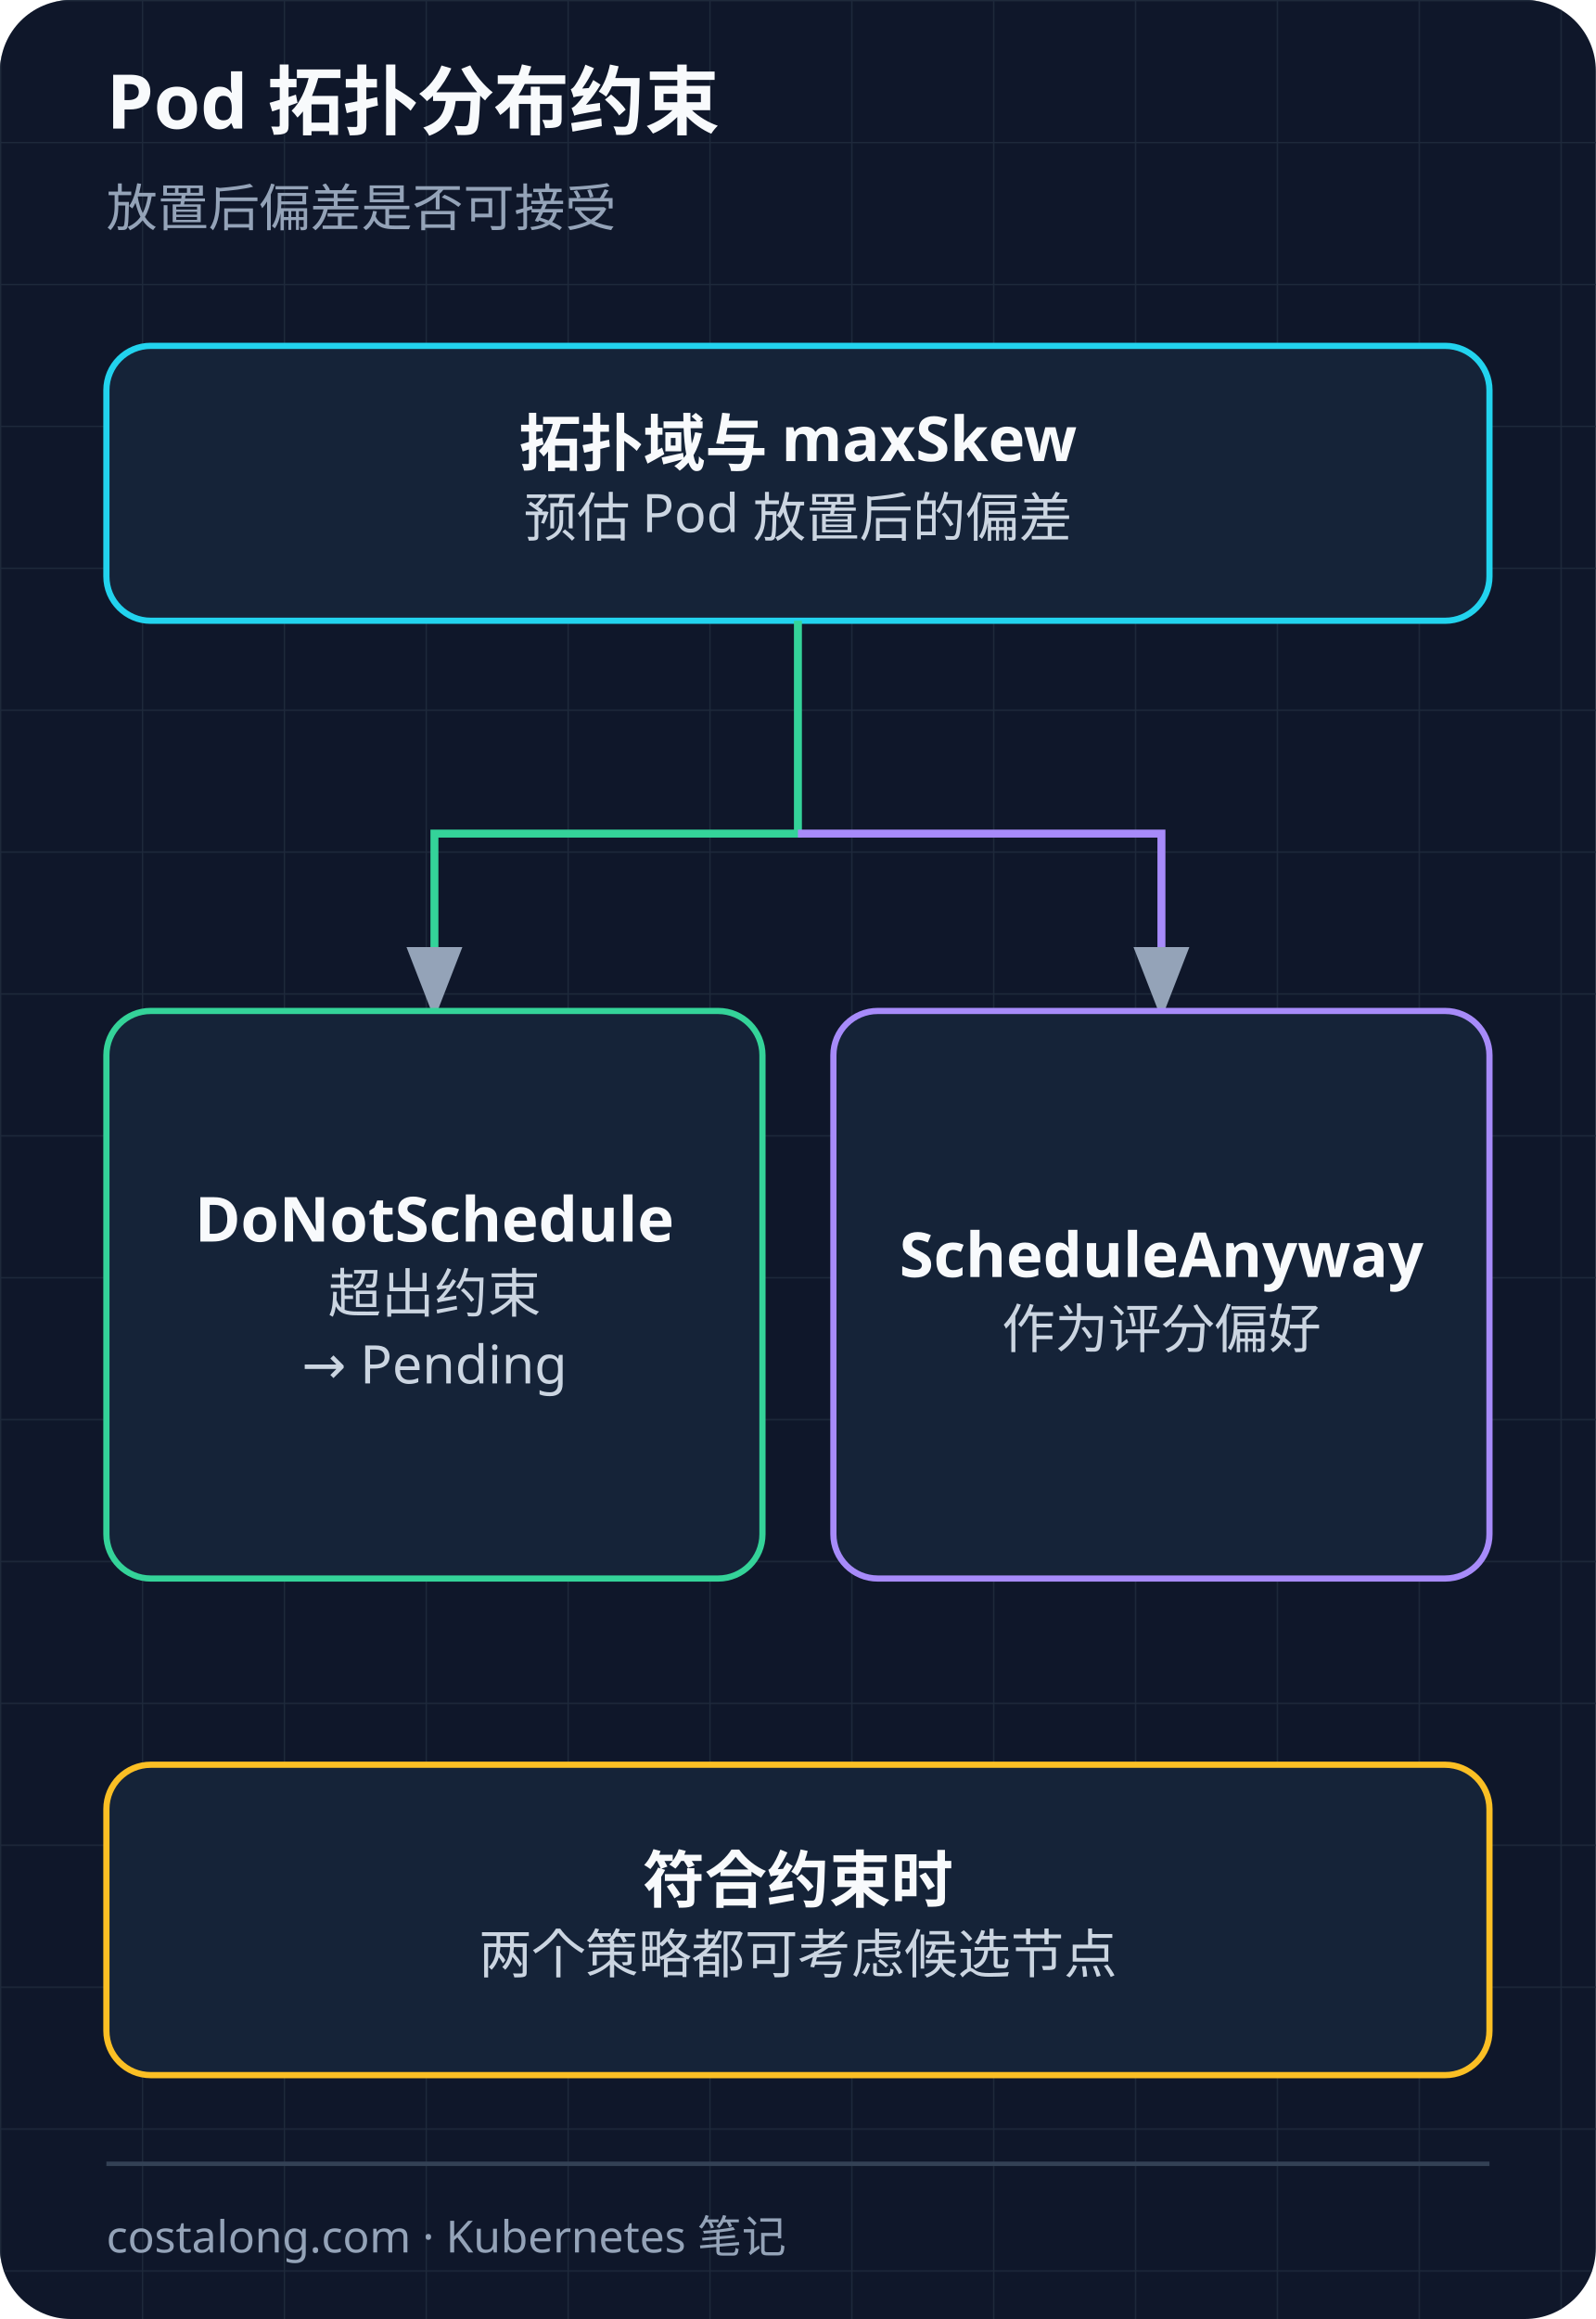
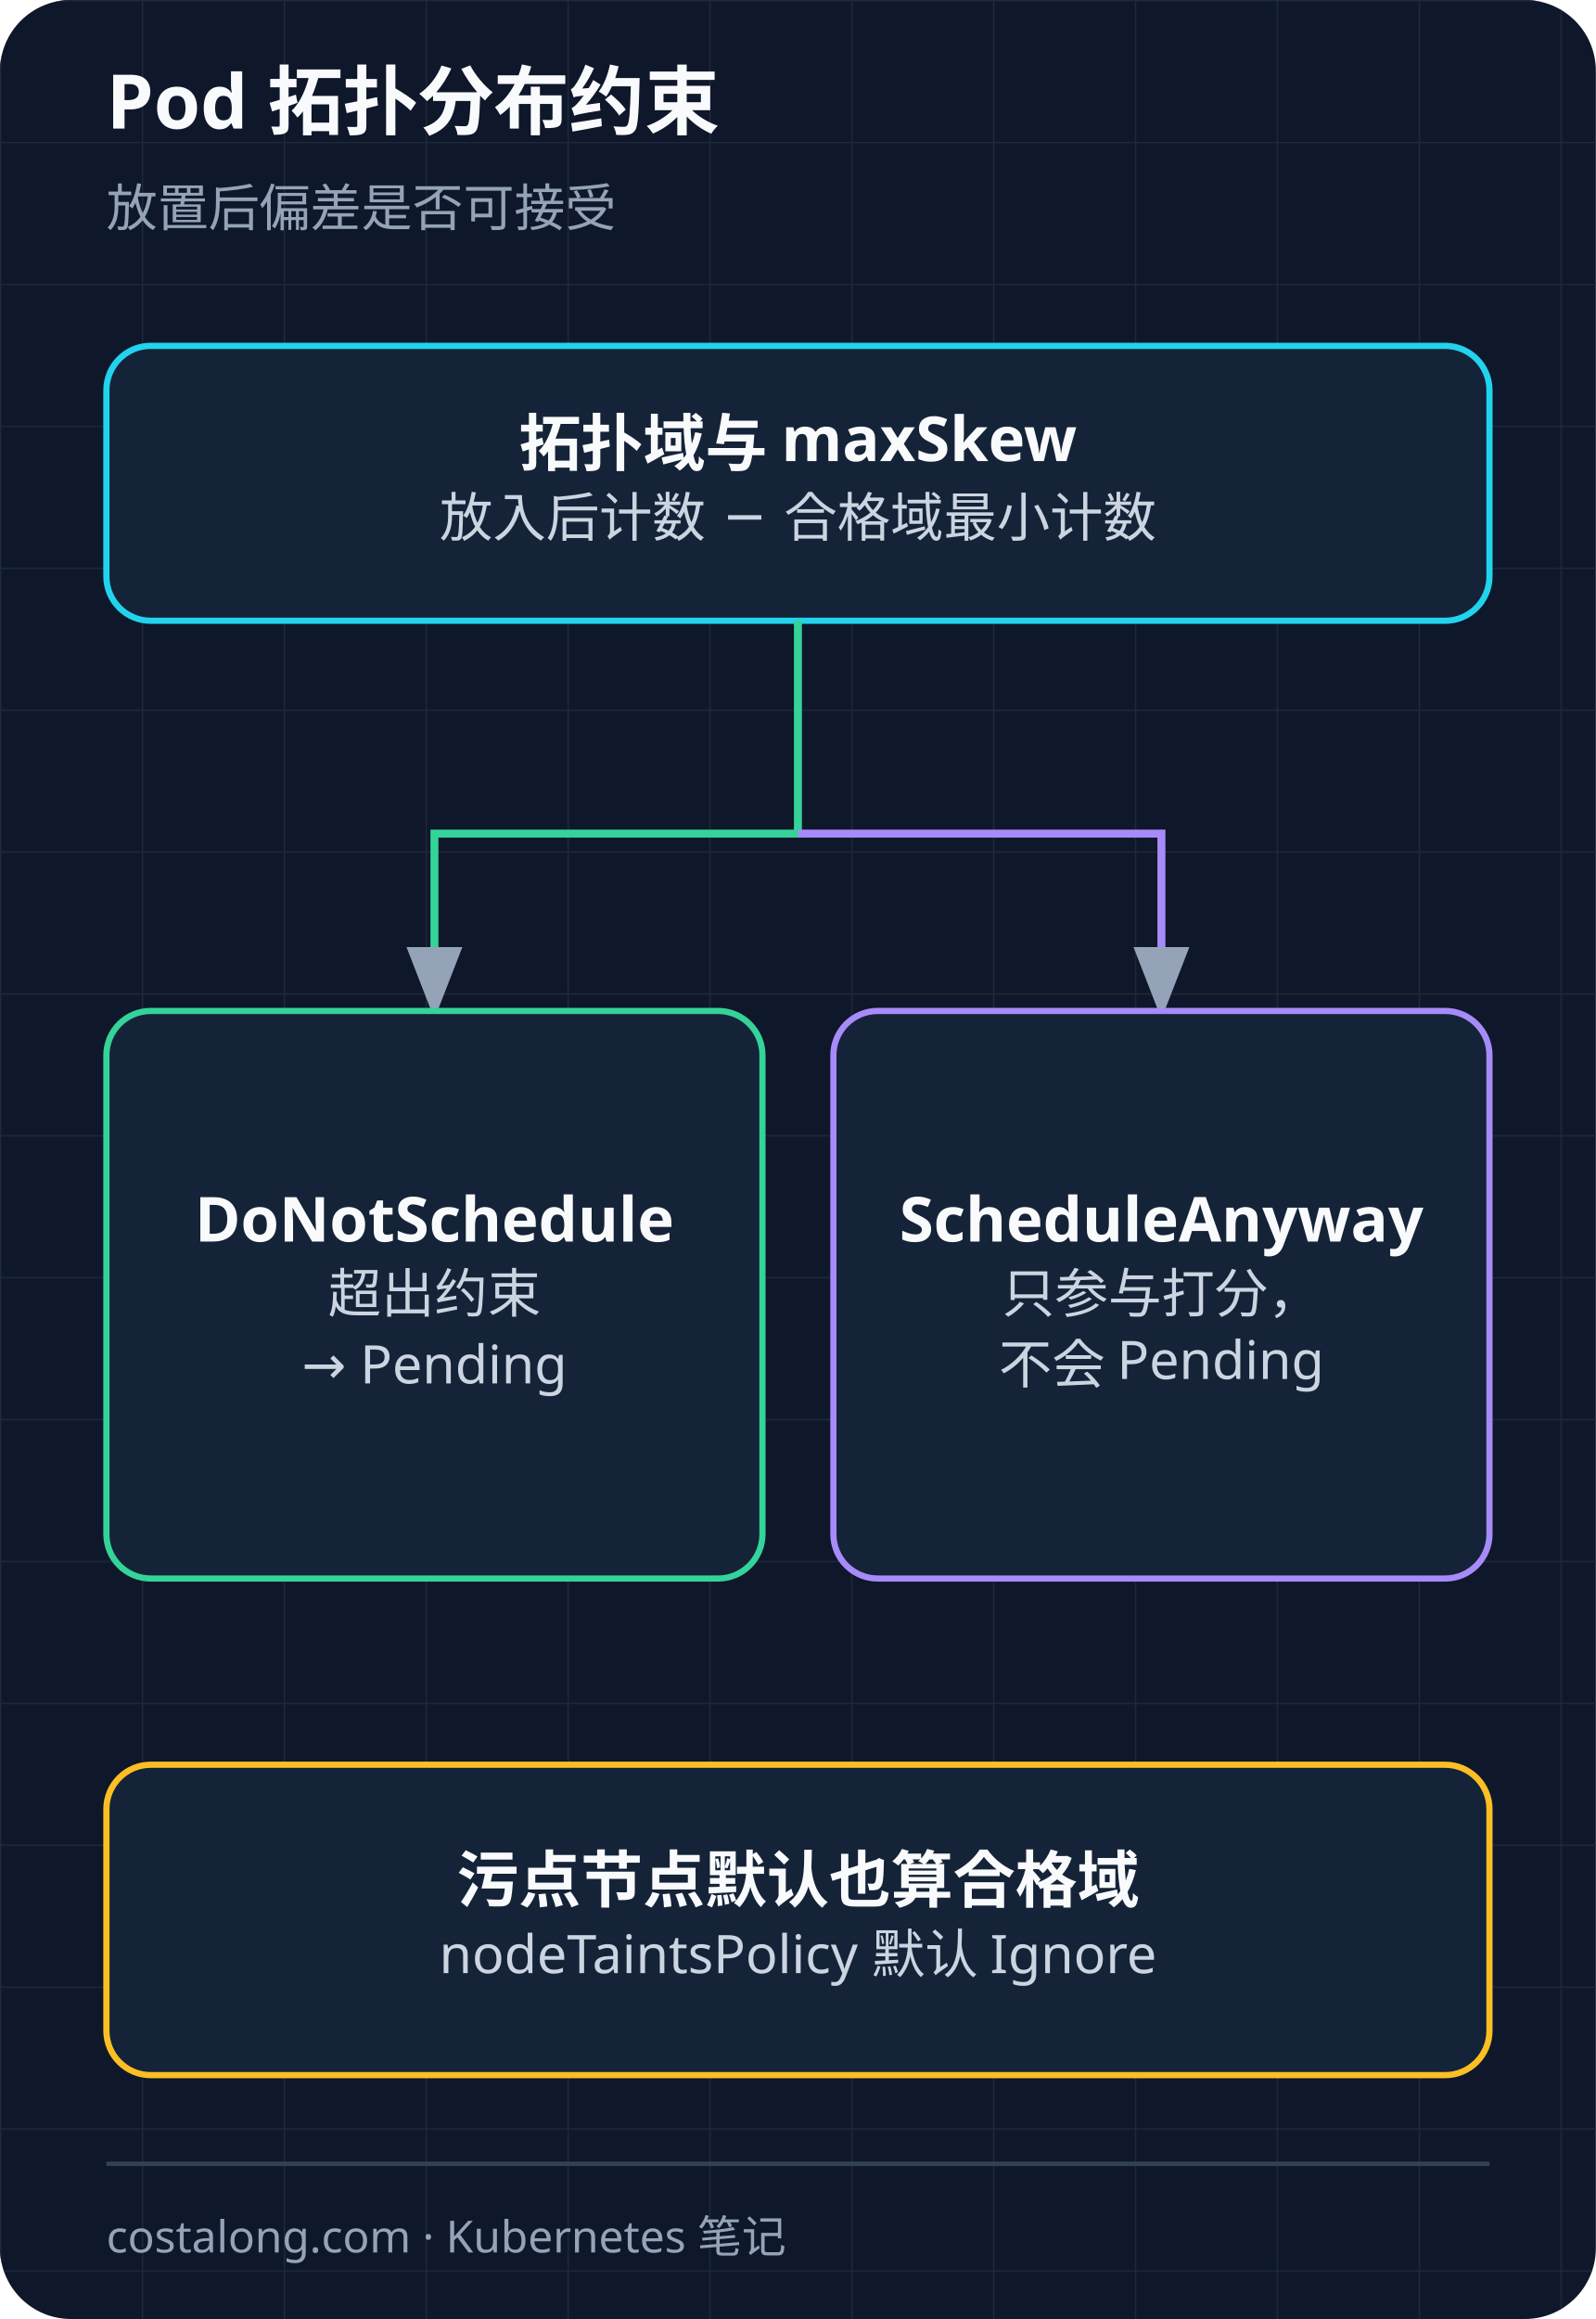
<svg xmlns="http://www.w3.org/2000/svg" viewBox="0 0 360 523" role="img" aria-labelledby="diagram-title diagram-desc">
  <defs>
    <pattern id="grid" width="32" height="32" patternUnits="userSpaceOnUse">
      <path d="M32 0 L0 0 0 32" fill="none" stroke="#1e293b" stroke-width=".6" />
    </pattern>
    <marker id="arrow" markerWidth="9" markerHeight="7" refX="8" refY="3.5" orient="auto">
      <path d="M0 0 L9 3.5 L0 7Z" fill="#94a3b8" />
    </marker>
  </defs>
  <rect width="360" height="523" rx="16" fill="#0f172a" />
  <rect width="360" height="523" rx="16" fill="url(#grid)" />
  <text x="24" y="29" fill="#f8fafc" font-family="'PingFang SC','Noto Sans SC',sans-serif" font-size="17" font-weight="700">Pod 拓扑分布约束</text>
  <text x="24" y="51" fill="#94a3b8" font-family="'PingFang SC','Noto Sans SC',sans-serif" font-size="11.5">放置后偏差是否可接受</text>
  <rect x="24" y="78" width="312" height="62" rx="10" fill="#152338" stroke="#22d3ee" stroke-width="1.4" />
  <text x="180.0" y="105.0" text-anchor="middle" font-family="'PingFang SC','Noto Sans SC',sans-serif" font-size="14" fill="#f8fafc" font-weight="700">拓扑域与 maxSkew</text>
-   <text x="180.0" y="121.0" text-anchor="middle" font-family="'PingFang SC','Noto Sans SC',sans-serif" font-size="12" fill="#cbd5e1">预估 Pod 放置后的偏差</text>
+   <text x="180.0" y="121.0" text-anchor="middle" font-family="'PingFang SC','Noto Sans SC',sans-serif" font-size="12" fill="#cbd5e1">放入后计数 − 合格域最小计数</text>
  <path d="M180 140 V188 H98 V228" fill="none" stroke="#34d399" stroke-width="1.8" marker-end="url(#arrow)" />
  <path d="M180 188 H262 V228" fill="none" stroke="#a78bfa" stroke-width="1.8" marker-end="url(#arrow)" />
  <rect x="24" y="228" width="148" height="128" rx="10" fill="#152338" stroke="#34d399" stroke-width="1.4" />
  <text x="98.0" y="280.0" text-anchor="middle" font-family="'PingFang SC','Noto Sans SC',sans-serif" font-size="14" fill="#f8fafc" font-weight="700">DoNotSchedule</text>
  <text x="98.0" y="296.0" text-anchor="middle" font-family="'PingFang SC','Noto Sans SC',sans-serif" font-size="12" fill="#cbd5e1">超出约束</text>
  <text x="98.0" y="312.0" text-anchor="middle" font-family="'PingFang SC','Noto Sans SC',sans-serif" font-size="12" fill="#cbd5e1">→ Pending</text>
  <rect x="188" y="228" width="148" height="128" rx="10" fill="#152338" stroke="#a78bfa" stroke-width="1.4" />
-   <text x="262.0" y="288.0" text-anchor="middle" font-family="'PingFang SC','Noto Sans SC',sans-serif" font-size="14" fill="#f8fafc" font-weight="700">ScheduleAnyway</text>
-   <text x="262.0" y="304.0" text-anchor="middle" font-family="'PingFang SC','Noto Sans SC',sans-serif" font-size="12" fill="#cbd5e1">作为评分偏好</text>
+   <text x="262.0" y="280.0" text-anchor="middle" font-family="'PingFang SC','Noto Sans SC',sans-serif" font-size="14" fill="#f8fafc" font-weight="700">ScheduleAnyway</text>
+   <text x="262.0" y="296.0" text-anchor="middle" font-family="'PingFang SC','Noto Sans SC',sans-serif" font-size="12" fill="#cbd5e1">只参与打分，</text>
+   <text x="262.0" y="312.0" text-anchor="middle" font-family="'PingFang SC','Noto Sans SC',sans-serif" font-size="12" fill="#cbd5e1">不会 Pending</text>
  <rect x="24" y="398" width="312" height="70" rx="10" fill="#152338" stroke="#fbbf24" stroke-width="1.4" />
-   <text x="180.0" y="429.0" text-anchor="middle" font-family="'PingFang SC','Noto Sans SC',sans-serif" font-size="14" fill="#f8fafc" font-weight="700">符合约束时</text>
-   <text x="180.0" y="445.0" text-anchor="middle" font-family="'PingFang SC','Noto Sans SC',sans-serif" font-size="12" fill="#cbd5e1">两个策略都可考虑候选节点</text>
+   <text x="180.0" y="429.0" text-anchor="middle" font-family="'PingFang SC','Noto Sans SC',sans-serif" font-size="14" fill="#f8fafc" font-weight="700">污点节点默认也算合格域</text>
+   <text x="180.0" y="445.0" text-anchor="middle" font-family="'PingFang SC','Noto Sans SC',sans-serif" font-size="12" fill="#cbd5e1">nodeTaintsPolicy 默认 Ignore</text>
  <line x1="24" y1="488" x2="336" y2="488" stroke="#334155" />
  <text x="24" y="508" fill="#94a3b8" font-family="'PingFang SC','Noto Sans SC',sans-serif" font-size="10">costalong.com · Kubernetes 笔记</text>
</svg>
